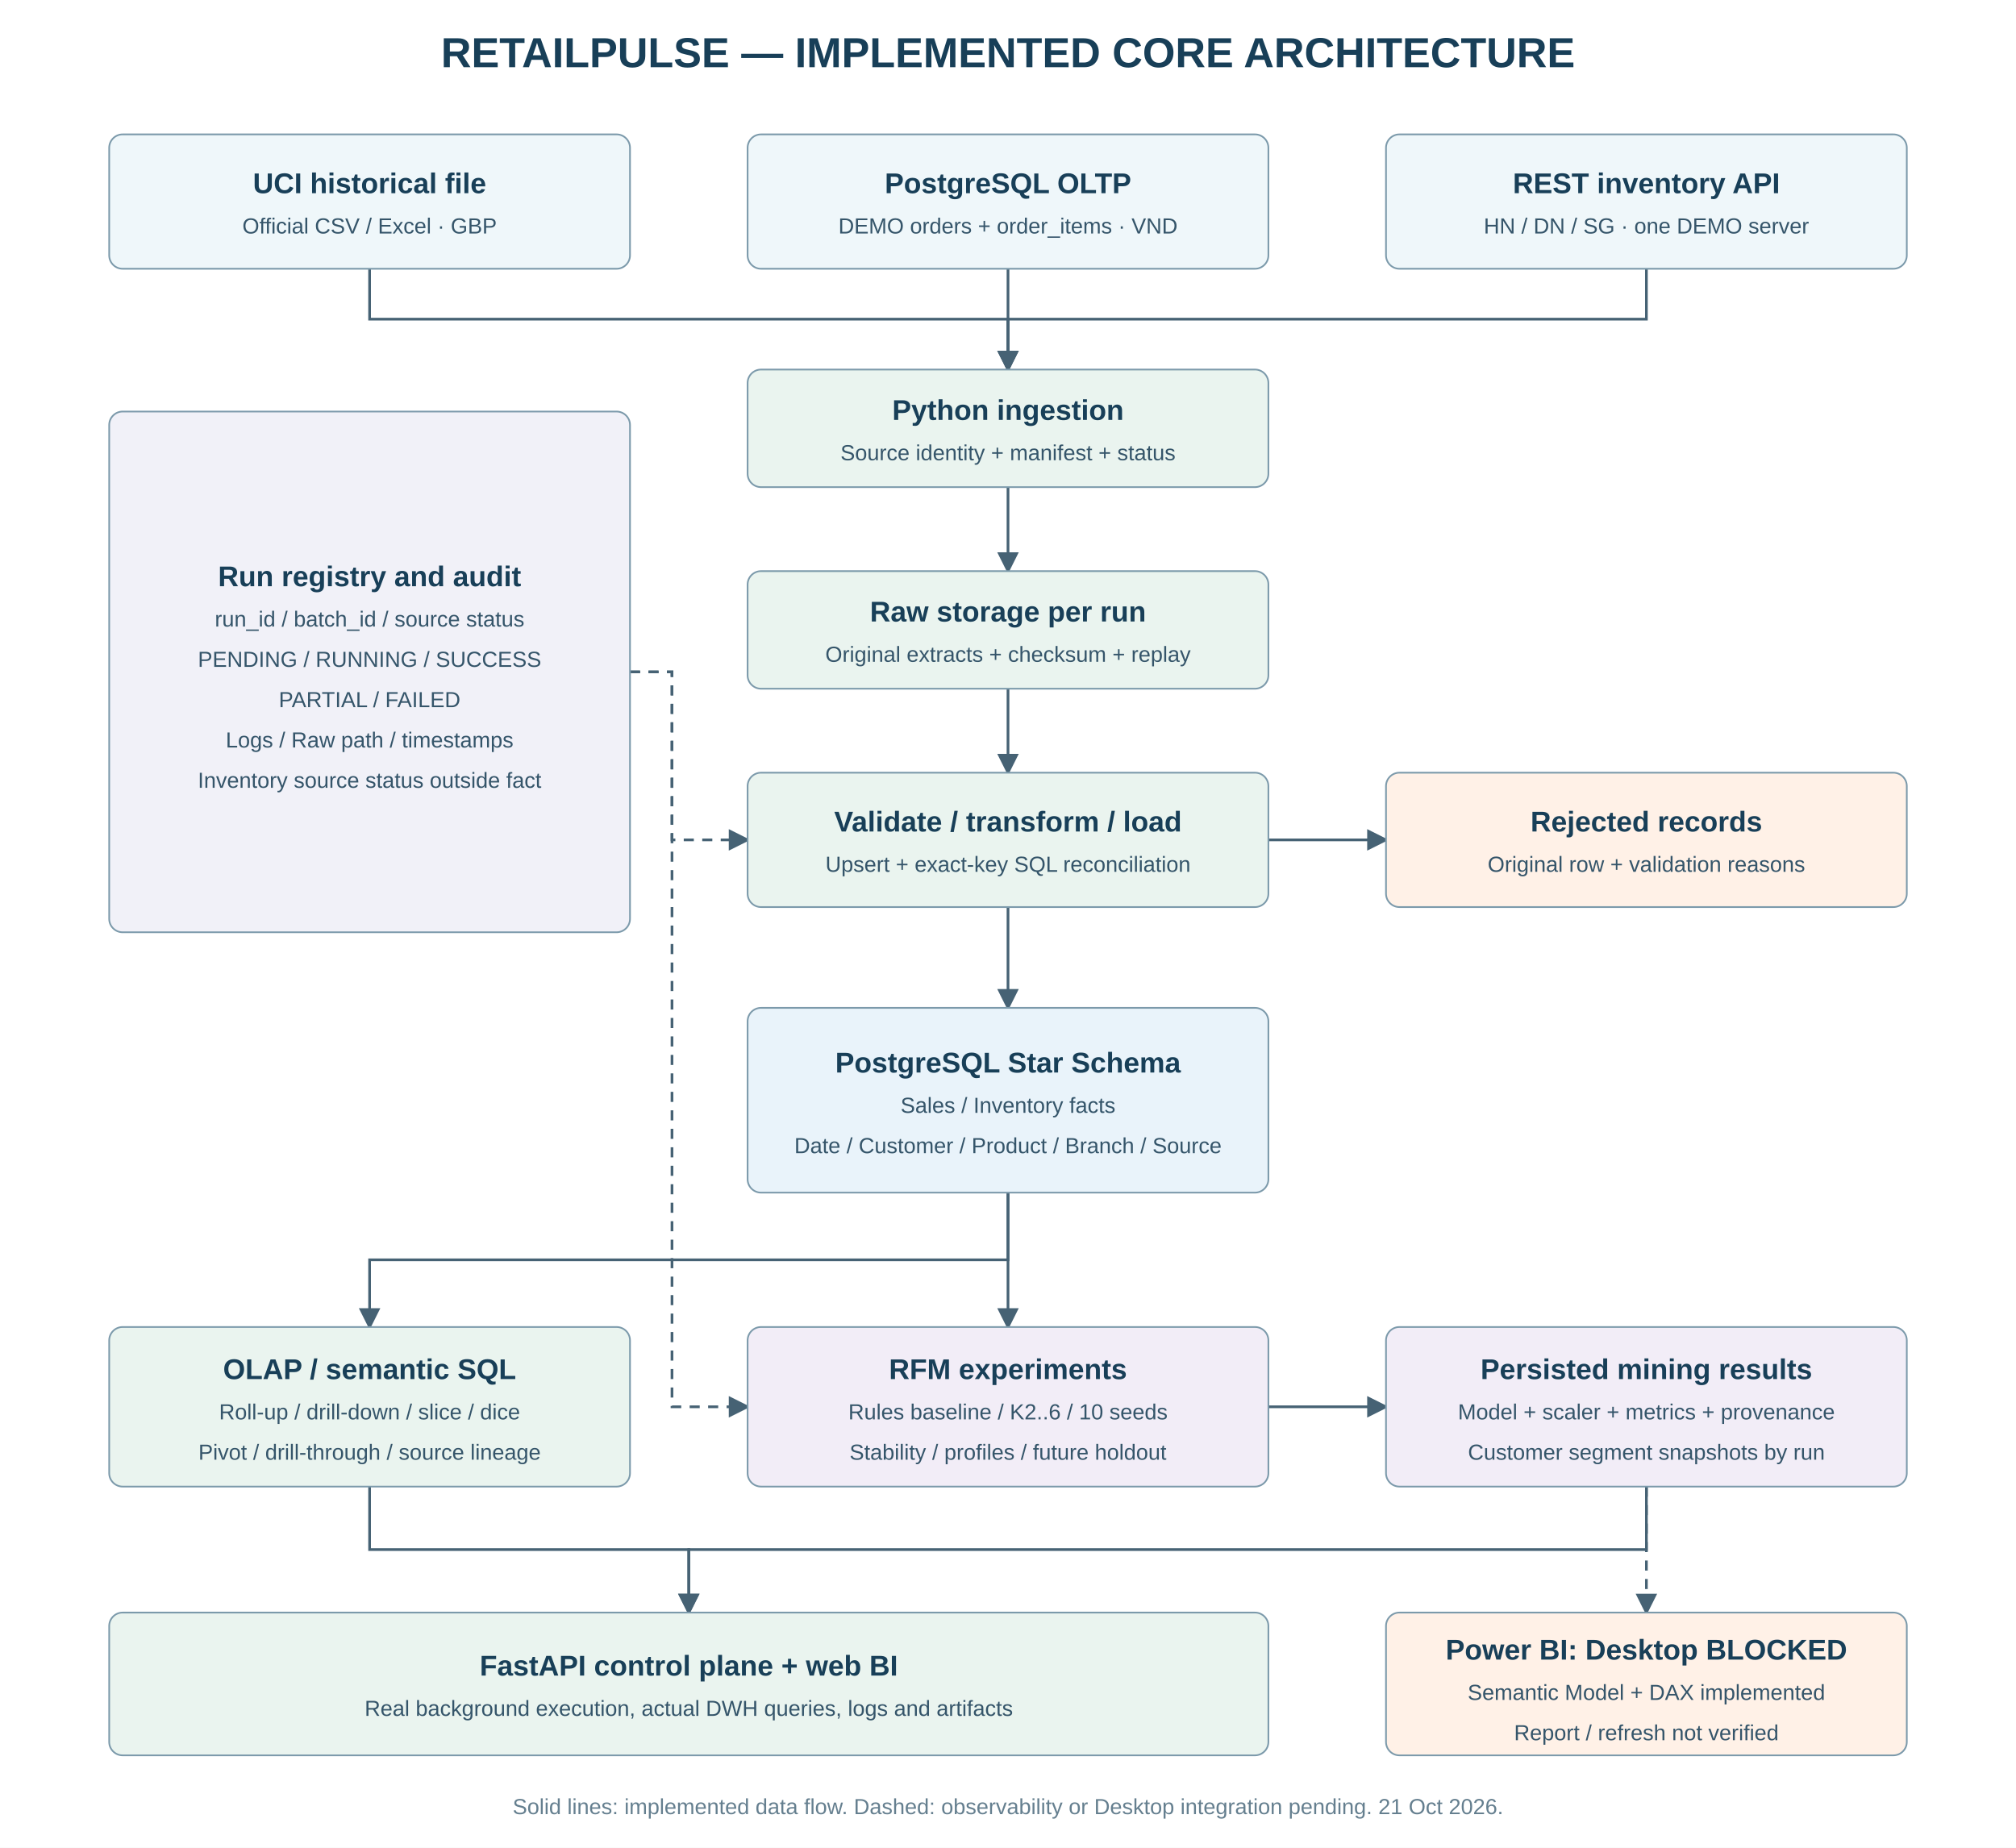
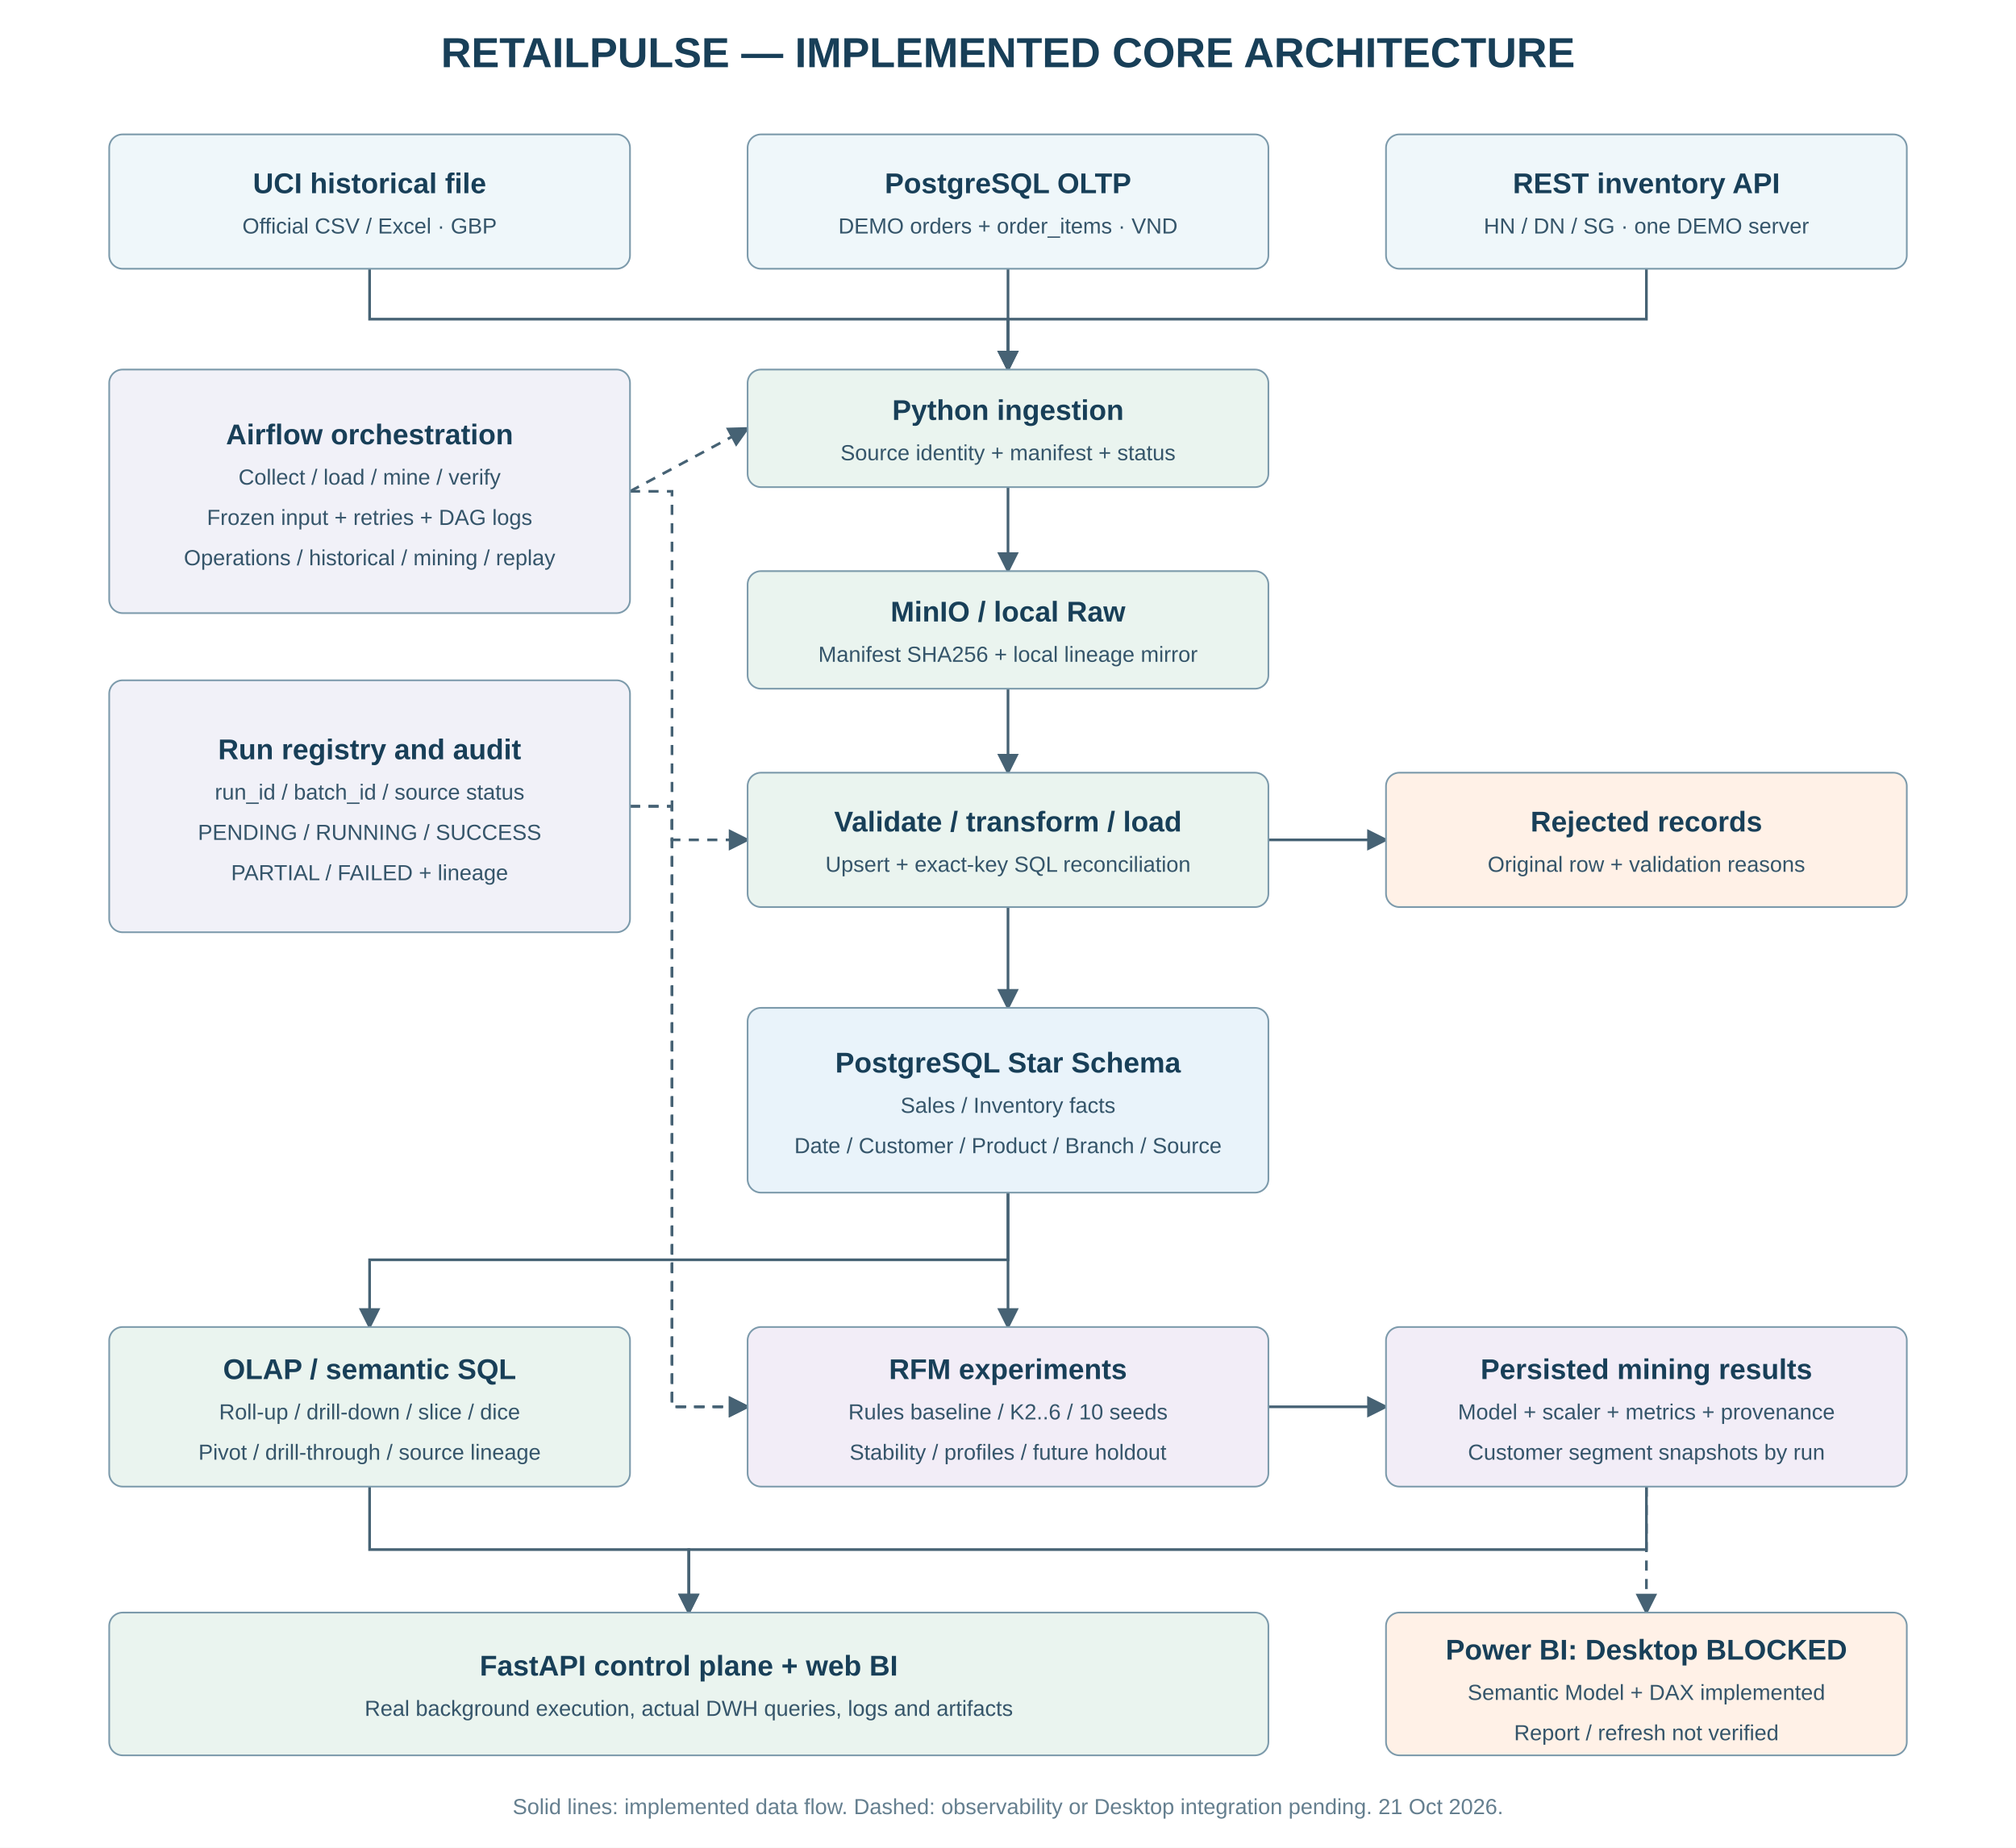
<svg xmlns="http://www.w3.org/2000/svg" width="1200" height="1100" viewBox="0 0 1200 1100">
  <defs>
    <marker id="arrow" markerWidth="8" markerHeight="8" refX="7" refY="4" orient="auto">
      <path d="M0,0 L8,4 L0,8" fill="#466274" />
    </marker>
  </defs>
  <rect width="1200" height="1100" fill="white" />
  <text x="600" y="40" text-anchor="middle" font-family="Segoe UI,Arial" font-size="25" font-weight="bold" fill="#183f58">RETAILPULSE — IMPLEMENTED CORE ARCHITECTURE</text>
  <polyline points="220.0,160 220.0,190.0 600.0,190.0 600.0,220" fill="none" stroke="#466274" stroke-width="1.6" marker-end="url(#arrow)" />
  <polyline points="600.0,160 600.0,190.0 600.0,190.0 600.0,220" fill="none" stroke="#466274" stroke-width="1.6" marker-end="url(#arrow)" />
  <polyline points="980.0,160 980.0,190.0 600.0,190.0 600.0,220" fill="none" stroke="#466274" stroke-width="1.6" marker-end="url(#arrow)" />
  <polyline points="600.0,290 600.0,315.0 600.0,315.0 600.0,340" fill="none" stroke="#466274" stroke-width="1.6" marker-end="url(#arrow)" />
  <polyline points="600.0,410 600.0,435.0 600.0,435.0 600.0,460" fill="none" stroke="#466274" stroke-width="1.6" marker-end="url(#arrow)" />
  <polyline points="755,500.0 825,500.0" fill="none" stroke="#466274" stroke-width="1.6" marker-end="url(#arrow)" />
  <polyline points="600.0,540 600.0,570.0 600.0,570.0 600.0,600" fill="none" stroke="#466274" stroke-width="1.6" marker-end="url(#arrow)" />
  <polyline points="600.0,710 600.0,750.0 220.0,750.0 220.0,790" fill="none" stroke="#466274" stroke-width="1.6" marker-end="url(#arrow)" />
  <polyline points="600.0,710 600.0,750.0 600.0,750.0 600.0,790" fill="none" stroke="#466274" stroke-width="1.6" marker-end="url(#arrow)" />
  <polyline points="755,837.5 825,837.5" fill="none" stroke="#466274" stroke-width="1.6" marker-end="url(#arrow)" />
  <polyline points="220.0,885 220.0,922.5 410.0,922.5 410.0,960" fill="none" stroke="#466274" stroke-width="1.6" marker-end="url(#arrow)" />
  <polyline points="980.0,885 980.0,922.5 410.0,922.5 410.0,960" fill="none" stroke="#466274" stroke-width="1.6" marker-end="url(#arrow)" />
  <polyline points="980.0,885 980.0,922.5 980.0,922.5 980.0,960" fill="none" stroke="#466274" stroke-width="1.6" marker-end="url(#arrow)" stroke-dasharray="6 5" />
-   <polyline points="375,400.0 400,400.0 400,500.0 445,500.0" fill="none" stroke="#466274" stroke-width="1.6" marker-end="url(#arrow)" stroke-dasharray="6 5" />
-   <polyline points="375,400.0 400,400.0 400,837.5 445,837.5" fill="none" stroke="#466274" stroke-width="1.6" marker-end="url(#arrow)" stroke-dasharray="6 5" />
+   <polyline points="375,480.0 400,480.0 400,500.0 445,500.0" fill="none" stroke="#466274" stroke-width="1.6" marker-end="url(#arrow)" stroke-dasharray="6 5" />
+   <polyline points="375,480.0 400,480.0 400,837.5 445,837.5" fill="none" stroke="#466274" stroke-width="1.6" marker-end="url(#arrow)" stroke-dasharray="6 5" />
+   <polyline points="375,292.5 445,255.0" fill="none" stroke="#466274" stroke-width="1.6" marker-end="url(#arrow)" stroke-dasharray="6 5" />
+   <polyline points="375,292.5 400,292.5 400,837.5 445,837.5" fill="none" stroke="#466274" stroke-width="1.6" marker-end="url(#arrow)" stroke-dasharray="6 5" />
  <rect x="65" y="80" width="310" height="80" rx="8" fill="#eff7fa" stroke="#7c9aab" />
  <text x="220.0" y="115.0" text-anchor="middle" font-family="Segoe UI,Arial" font-size="17" font-weight="bold" fill="#183f58">UCI historical file</text>
  <text x="220.0" y="139.0" text-anchor="middle" font-family="Segoe UI,Arial" font-size="13" fill="#35556a">Official CSV / Excel · GBP</text>
  <rect x="445" y="80" width="310" height="80" rx="8" fill="#eff7fa" stroke="#7c9aab" />
  <text x="600.0" y="115.0" text-anchor="middle" font-family="Segoe UI,Arial" font-size="17" font-weight="bold" fill="#183f58">PostgreSQL OLTP</text>
  <text x="600.0" y="139.0" text-anchor="middle" font-family="Segoe UI,Arial" font-size="13" fill="#35556a">DEMO orders + order_items · VND</text>
  <rect x="825" y="80" width="310" height="80" rx="8" fill="#eff7fa" stroke="#7c9aab" />
  <text x="980.0" y="115.0" text-anchor="middle" font-family="Segoe UI,Arial" font-size="17" font-weight="bold" fill="#183f58">REST inventory API</text>
  <text x="980.0" y="139.0" text-anchor="middle" font-family="Segoe UI,Arial" font-size="13" fill="#35556a">HN / DN / SG · one DEMO server</text>
  <rect x="445" y="220" width="310" height="70" rx="8" fill="#eaf4ef" stroke="#7c9aab" />
  <text x="600.0" y="250.0" text-anchor="middle" font-family="Segoe UI,Arial" font-size="17" font-weight="bold" fill="#183f58">Python ingestion</text>
  <text x="600.0" y="274.0" text-anchor="middle" font-family="Segoe UI,Arial" font-size="13" fill="#35556a">Source identity + manifest + status</text>
  <rect x="445" y="340" width="310" height="70" rx="8" fill="#eaf4ef" stroke="#7c9aab" />
-   <text x="600.0" y="370.0" text-anchor="middle" font-family="Segoe UI,Arial" font-size="17" font-weight="bold" fill="#183f58">Raw storage per run</text>
-   <text x="600.0" y="394.0" text-anchor="middle" font-family="Segoe UI,Arial" font-size="13" fill="#35556a">Original extracts + checksum + replay</text>
+   <text x="600.0" y="370.0" text-anchor="middle" font-family="Segoe UI,Arial" font-size="17" font-weight="bold" fill="#183f58">MinIO / local Raw</text>
+   <text x="600.0" y="394.0" text-anchor="middle" font-family="Segoe UI,Arial" font-size="13" fill="#35556a">Manifest SHA256 + local lineage mirror</text>
  <rect x="445" y="460" width="310" height="80" rx="8" fill="#eaf4ef" stroke="#7c9aab" />
  <text x="600.0" y="495.0" text-anchor="middle" font-family="Segoe UI,Arial" font-size="17" font-weight="bold" fill="#183f58">Validate / transform / load</text>
  <text x="600.0" y="519.0" text-anchor="middle" font-family="Segoe UI,Arial" font-size="13" fill="#35556a">Upsert + exact-key SQL reconciliation</text>
  <rect x="825" y="460" width="310" height="80" rx="8" fill="#fff1e7" stroke="#7c9aab" />
  <text x="980.0" y="495.0" text-anchor="middle" font-family="Segoe UI,Arial" font-size="17" font-weight="bold" fill="#183f58">Rejected records</text>
  <text x="980.0" y="519.0" text-anchor="middle" font-family="Segoe UI,Arial" font-size="13" fill="#35556a">Original row + validation reasons</text>
  <rect x="445" y="600" width="310" height="110" rx="8" fill="#e9f3fa" stroke="#7c9aab" />
  <text x="600.0" y="638.5" text-anchor="middle" font-family="Segoe UI,Arial" font-size="17" font-weight="bold" fill="#183f58">PostgreSQL Star Schema</text>
  <text x="600.0" y="662.5" text-anchor="middle" font-family="Segoe UI,Arial" font-size="13" fill="#35556a">Sales / Inventory facts</text>
  <text x="600.0" y="686.5" text-anchor="middle" font-family="Segoe UI,Arial" font-size="13" fill="#35556a">Date / Customer / Product / Branch / Source</text>
-   <rect x="65" y="245" width="310" height="310" rx="8" fill="#f1f1f8" stroke="#7c9aab" />
-   <text x="220.0" y="349.0" text-anchor="middle" font-family="Segoe UI,Arial" font-size="17" font-weight="bold" fill="#183f58">Run registry and audit</text>
-   <text x="220.0" y="373.0" text-anchor="middle" font-family="Segoe UI,Arial" font-size="13" fill="#35556a">run_id / batch_id / source status</text>
-   <text x="220.0" y="397.0" text-anchor="middle" font-family="Segoe UI,Arial" font-size="13" fill="#35556a">PENDING / RUNNING / SUCCESS</text>
-   <text x="220.0" y="421.0" text-anchor="middle" font-family="Segoe UI,Arial" font-size="13" fill="#35556a">PARTIAL / FAILED</text>
-   <text x="220.0" y="445.0" text-anchor="middle" font-family="Segoe UI,Arial" font-size="13" fill="#35556a">Logs / Raw path / timestamps</text>
-   <text x="220.0" y="469.0" text-anchor="middle" font-family="Segoe UI,Arial" font-size="13" fill="#35556a">Inventory source status outside fact</text>
+   <rect x="65" y="220" width="310" height="145" rx="8" fill="#f1f1f8" stroke="#7c9aab" />
+   <text x="220.0" y="264.5" text-anchor="middle" font-family="Segoe UI,Arial" font-size="17" font-weight="bold" fill="#183f58">Airflow orchestration</text>
+   <text x="220.0" y="288.5" text-anchor="middle" font-family="Segoe UI,Arial" font-size="13" fill="#35556a">Collect / load / mine / verify</text>
+   <text x="220.0" y="312.5" text-anchor="middle" font-family="Segoe UI,Arial" font-size="13" fill="#35556a">Frozen input + retries + DAG logs</text>
+   <text x="220.0" y="336.5" text-anchor="middle" font-family="Segoe UI,Arial" font-size="13" fill="#35556a">Operations / historical / mining / replay</text>
+   <rect x="65" y="405" width="310" height="150" rx="8" fill="#f1f1f8" stroke="#7c9aab" />
+   <text x="220.0" y="452.0" text-anchor="middle" font-family="Segoe UI,Arial" font-size="17" font-weight="bold" fill="#183f58">Run registry and audit</text>
+   <text x="220.0" y="476.0" text-anchor="middle" font-family="Segoe UI,Arial" font-size="13" fill="#35556a">run_id / batch_id / source status</text>
+   <text x="220.0" y="500.0" text-anchor="middle" font-family="Segoe UI,Arial" font-size="13" fill="#35556a">PENDING / RUNNING / SUCCESS</text>
+   <text x="220.0" y="524.0" text-anchor="middle" font-family="Segoe UI,Arial" font-size="13" fill="#35556a">PARTIAL / FAILED + lineage</text>
  <rect x="65" y="790" width="310" height="95" rx="8" fill="#eaf4ef" stroke="#7c9aab" />
  <text x="220.0" y="821.0" text-anchor="middle" font-family="Segoe UI,Arial" font-size="17" font-weight="bold" fill="#183f58">OLAP / semantic SQL</text>
  <text x="220.0" y="845.0" text-anchor="middle" font-family="Segoe UI,Arial" font-size="13" fill="#35556a">Roll-up / drill-down / slice / dice</text>
  <text x="220.0" y="869.0" text-anchor="middle" font-family="Segoe UI,Arial" font-size="13" fill="#35556a">Pivot / drill-through / source lineage</text>
  <rect x="445" y="790" width="310" height="95" rx="8" fill="#f2edf7" stroke="#7c9aab" />
  <text x="600.0" y="821.0" text-anchor="middle" font-family="Segoe UI,Arial" font-size="17" font-weight="bold" fill="#183f58">RFM experiments</text>
  <text x="600.0" y="845.0" text-anchor="middle" font-family="Segoe UI,Arial" font-size="13" fill="#35556a">Rules baseline / K2..6 / 10 seeds</text>
  <text x="600.0" y="869.0" text-anchor="middle" font-family="Segoe UI,Arial" font-size="13" fill="#35556a">Stability / profiles / future holdout</text>
  <rect x="825" y="790" width="310" height="95" rx="8" fill="#f2edf7" stroke="#7c9aab" />
  <text x="980.0" y="821.0" text-anchor="middle" font-family="Segoe UI,Arial" font-size="17" font-weight="bold" fill="#183f58">Persisted mining results</text>
  <text x="980.0" y="845.0" text-anchor="middle" font-family="Segoe UI,Arial" font-size="13" fill="#35556a">Model + scaler + metrics + provenance</text>
  <text x="980.0" y="869.0" text-anchor="middle" font-family="Segoe UI,Arial" font-size="13" fill="#35556a">Customer segment snapshots by run</text>
  <rect x="65" y="960" width="690" height="85" rx="8" fill="#eaf4ef" stroke="#7c9aab" />
  <text x="410.0" y="997.5" text-anchor="middle" font-family="Segoe UI,Arial" font-size="17" font-weight="bold" fill="#183f58">FastAPI control plane + web BI</text>
  <text x="410.0" y="1021.5" text-anchor="middle" font-family="Segoe UI,Arial" font-size="13" fill="#35556a">Real background execution, actual DWH queries, logs and artifacts</text>
  <rect x="825" y="960" width="310" height="85" rx="8" fill="#fff1e7" stroke="#7c9aab" />
  <text x="980.0" y="988" text-anchor="middle" font-family="Segoe UI,Arial" font-size="17" font-weight="bold" fill="#183f58">Power BI: Desktop BLOCKED</text>
  <text x="980.0" y="1012" text-anchor="middle" font-family="Segoe UI,Arial" font-size="13" fill="#35556a">Semantic Model + DAX implemented</text>
  <text x="980.0" y="1036" text-anchor="middle" font-family="Segoe UI,Arial" font-size="13" fill="#35556a">Report / refresh not verified</text>
  <text x="600" y="1080" text-anchor="middle" font-family="Segoe UI,Arial" font-size="13" fill="#657f8f">Solid lines: implemented data flow. Dashed: observability or Desktop integration pending. 21 Oct 2026.</text>
</svg>
